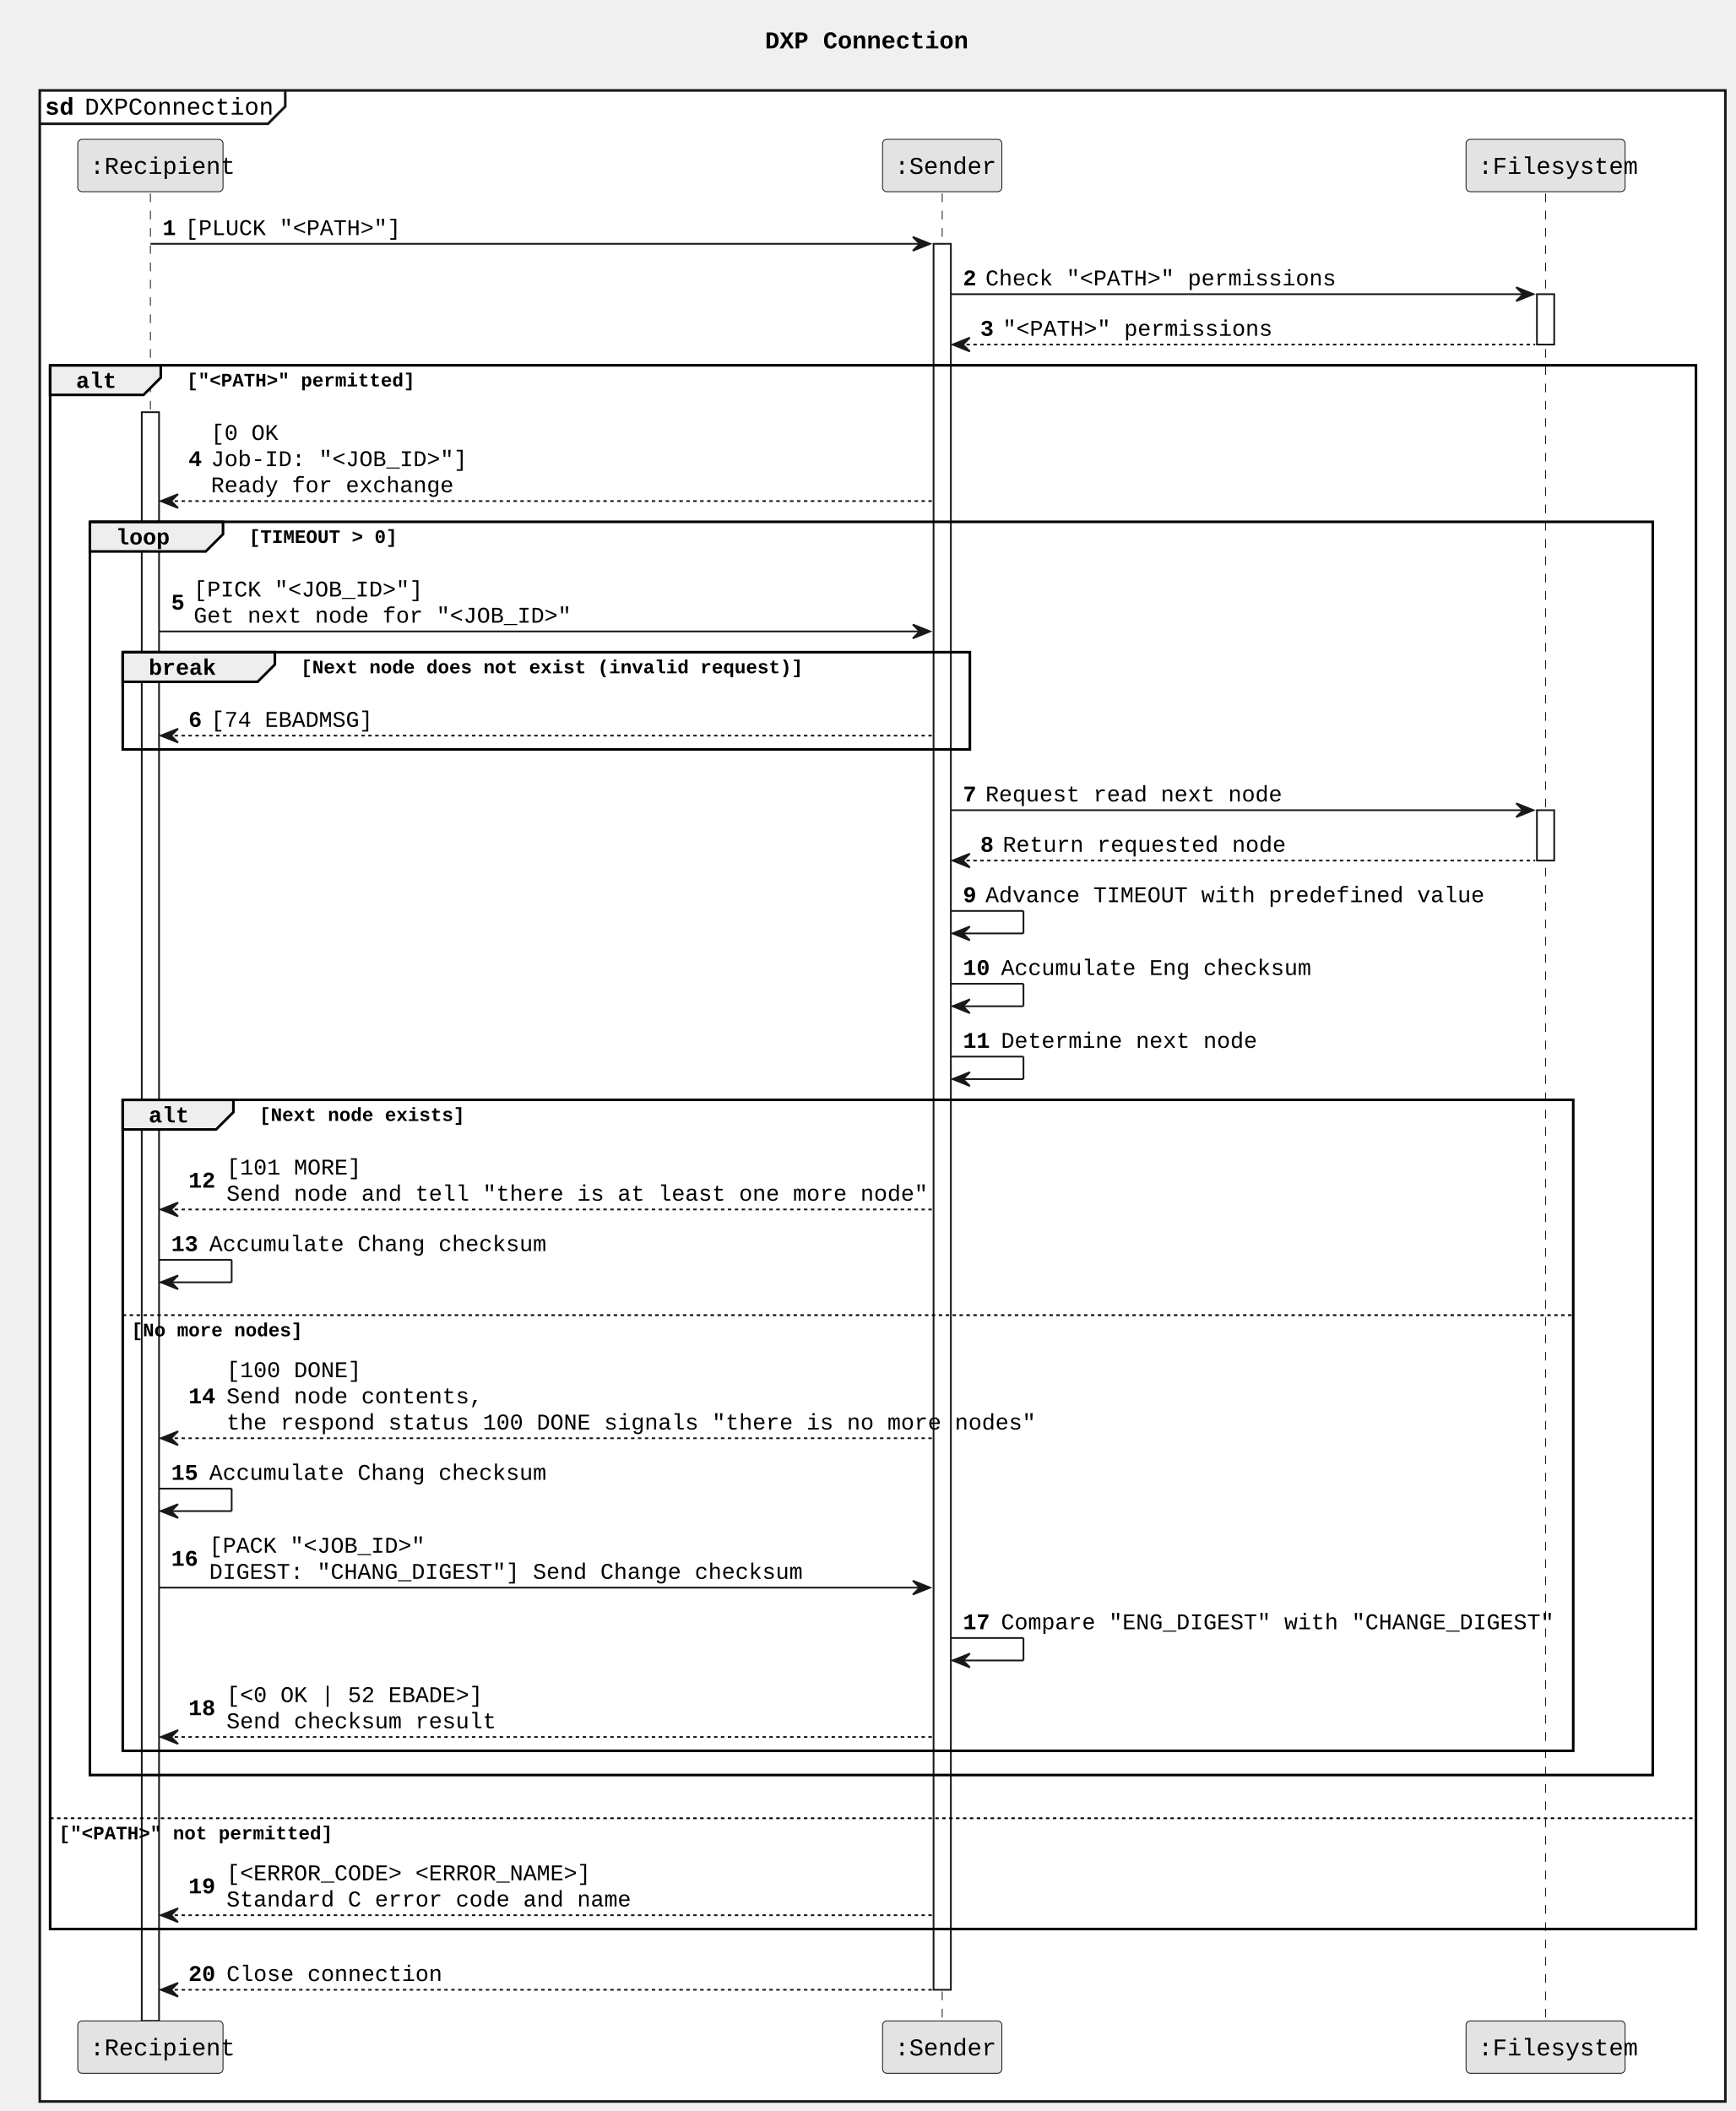
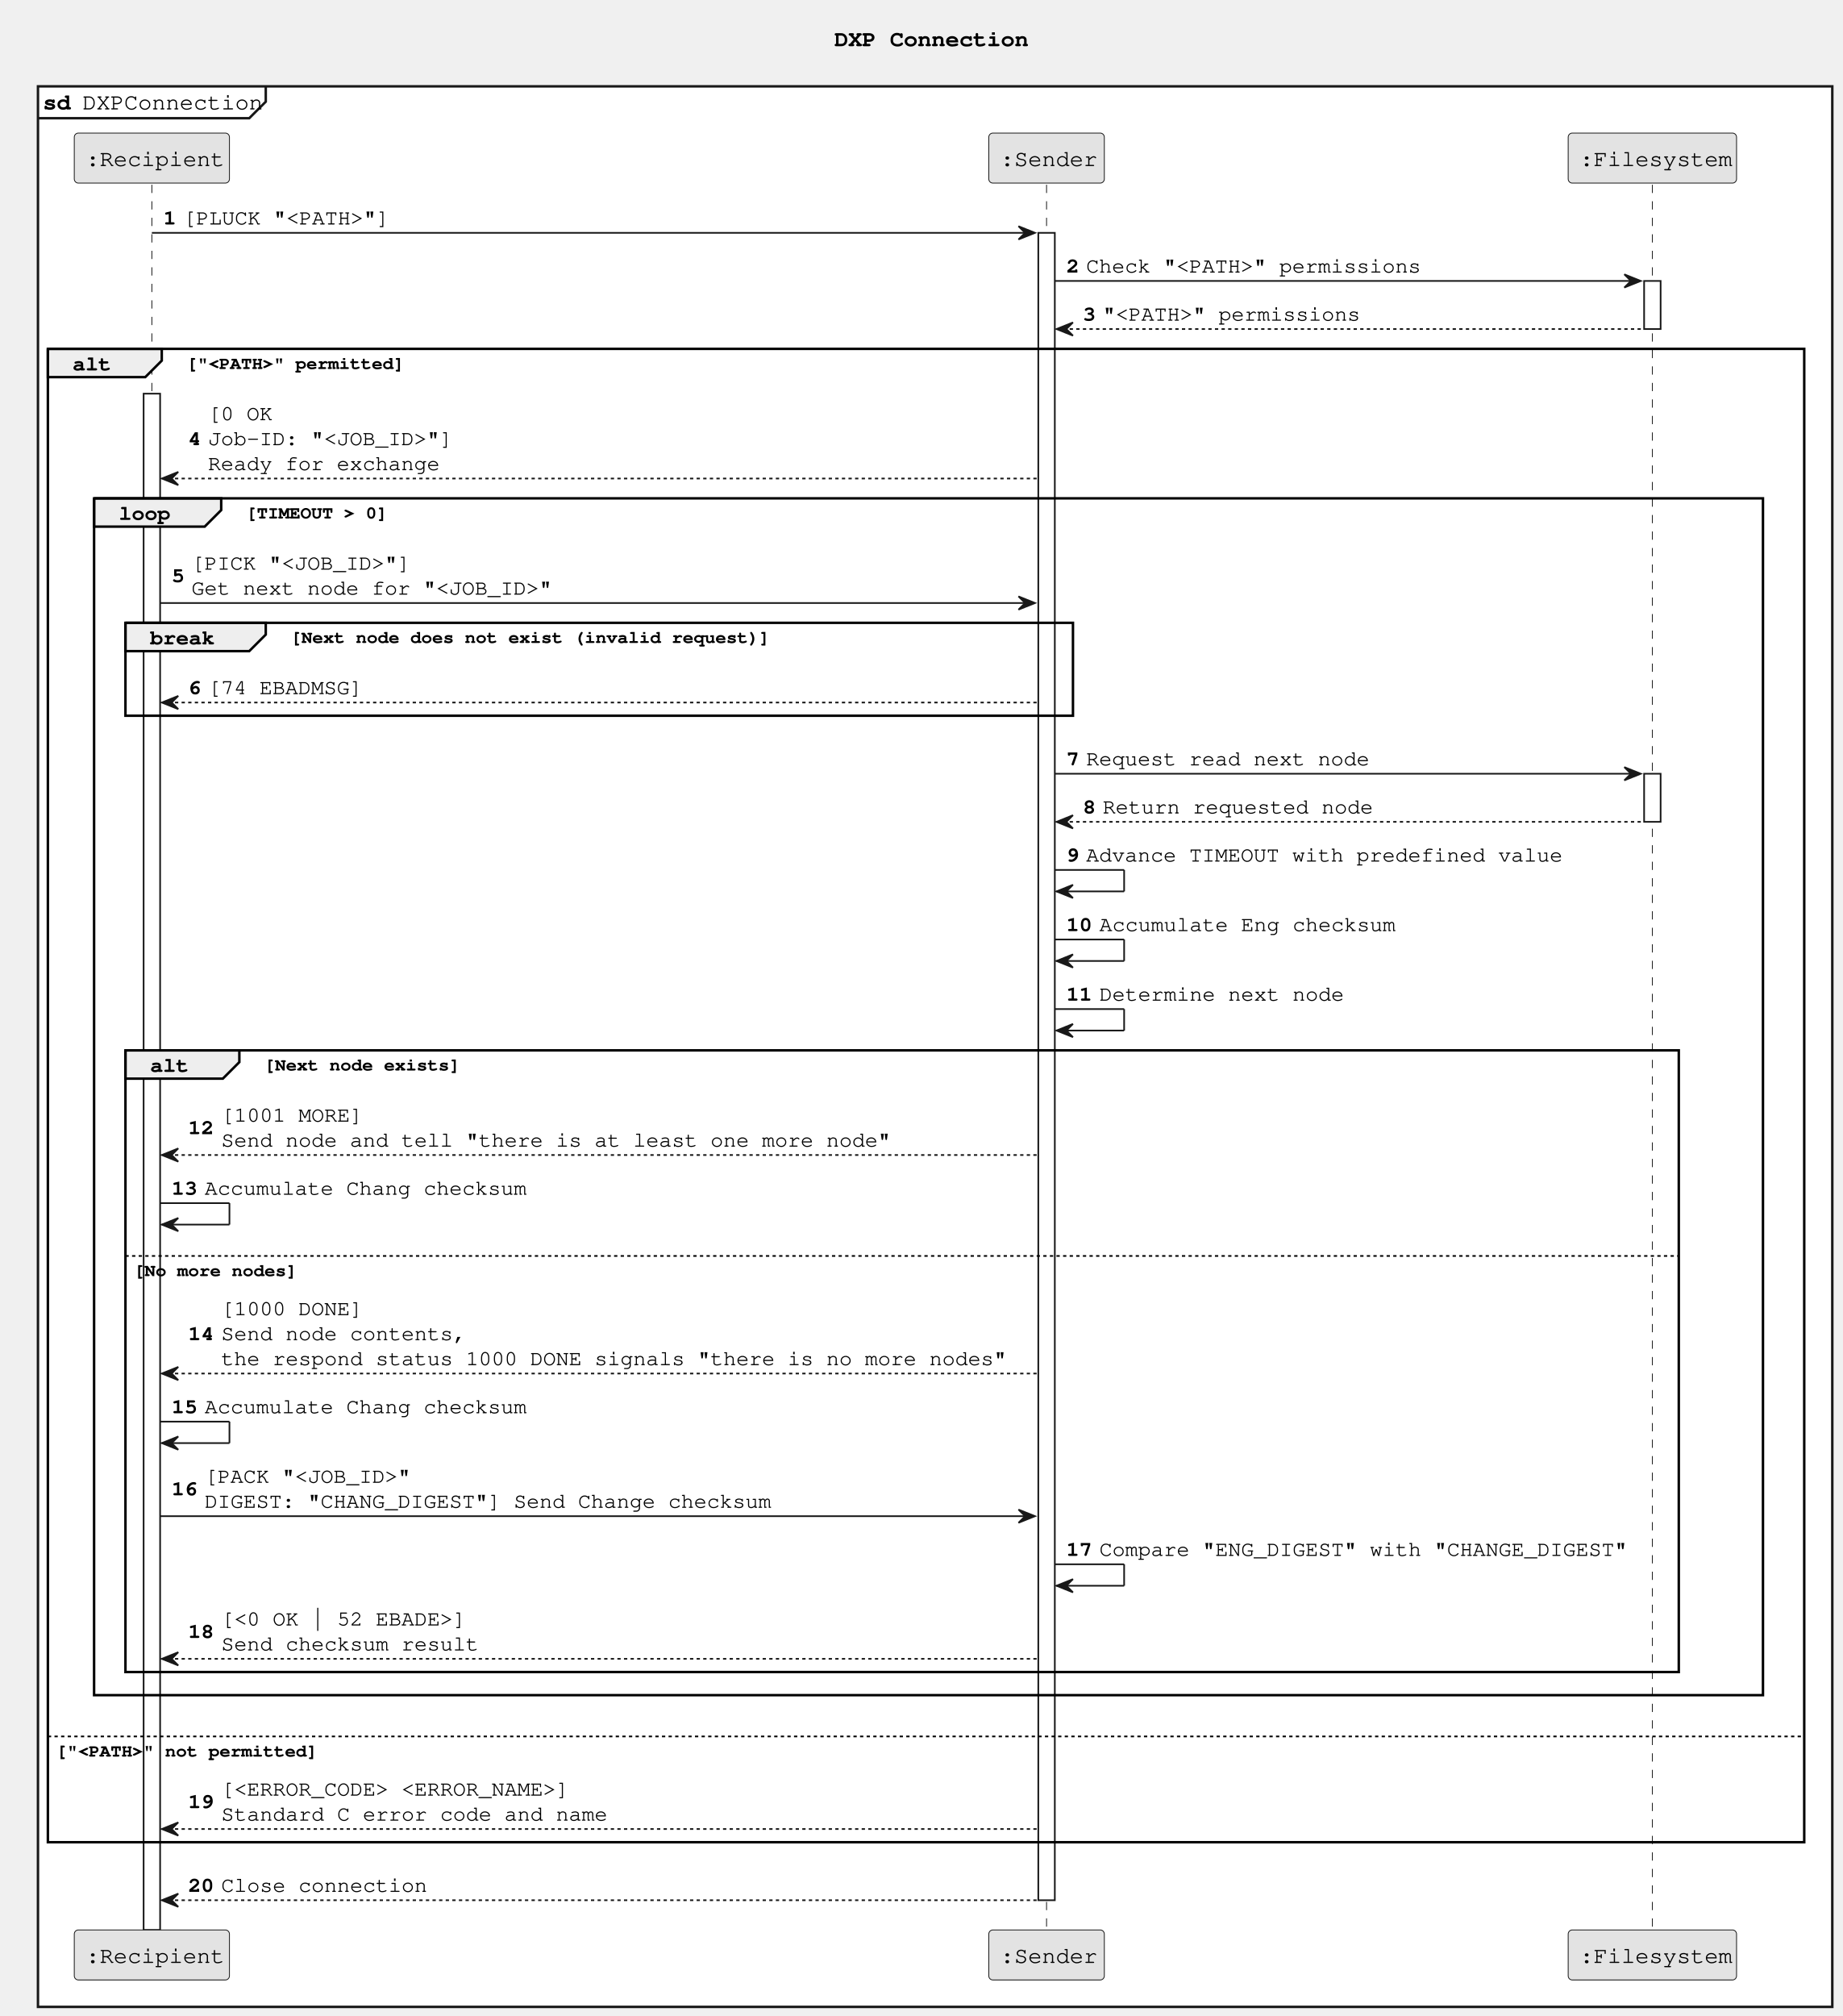
- <svg xmlns="http://www.w3.org/2000/svg" contentStyleType="text/css" height="1221px" preserveAspectRatio="none" style="width:1004px;height:1221px;background:#FFFFFF;" version="1.1" viewBox="0 0 1004 1221" width="1004px" zoomAndPan="magnify">
+ <svg xmlns="http://www.w3.org/2000/svg" contentStyleType="text/css" height="1221px" preserveAspectRatio="none" style="width:1116px;height:1221px;background:#FFFFFF;" version="1.1" viewBox="0 0 1116 1221" width="1116px" zoomAndPan="magnify">
  <defs />
  <g>
-     <text fill="#000000" font-family="Courier New" font-size="14" font-weight="bold" lengthAdjust="spacing" textLength="126" x="442.5" y="27.995">DXP Connection</text>
-     <rect fill="#FFFFFF" height="1163.18" style="stroke:#181818;stroke-width:1.5;" width="975" x="23" y="52.297" />
-     <path d="M165,52.297 L165,61.594 L155,71.594 L23,71.594 " fill="none" style="stroke:#181818;stroke-width:1.5;" />
-     <text fill="#000000" font-family="Courier New" font-size="14" font-weight="bold" lengthAdjust="spacing" textLength="19" x="26" y="66.292">sd</text>
-     <text fill="#000000" font-family="Courier New" font-size="14" lengthAdjust="spacing" textLength="109" x="49" y="66.292">DXPConnection</text>
-     <line style="stroke:#181818;stroke-width:0.5;stroke-dasharray:5.0,5.0;" x1="87" x2="87" y1="111.891" y2="1168.883" />
-     <rect fill="#FFFFFF" height="930.461" style="stroke:#181818;stroke-width:1.0;" width="10" x="82" y="238.422" />
-     <line style="stroke:#181818;stroke-width:0.5;stroke-dasharray:5.0,5.0;" x1="545" x2="545" y1="111.891" y2="1168.883" />
-     <rect fill="#FFFFFF" height="1009.859" style="stroke:#181818;stroke-width:1.0;" width="10" x="540" y="141.023" />
-     <line style="stroke:#181818;stroke-width:0.5;stroke-dasharray:5.0,5.0;" x1="894" x2="894" y1="111.891" y2="1168.883" />
-     <rect fill="#FFFFFF" height="29.133" style="stroke:#181818;stroke-width:1.0;" width="10" x="889" y="170.156" />
-     <rect fill="#FFFFFF" height="29.133" style="stroke:#181818;stroke-width:1.0;" width="10" x="889" y="468.617" />
-     <rect fill="#E3E3E3" height="30.297" rx="2.5" ry="2.5" style="stroke:#181818;stroke-width:0.5;" width="84" x="45" y="80.594" />
-     <text fill="#000000" font-family="Courier New" font-size="14" lengthAdjust="spacing" textLength="70" x="52" y="100.589">:Recipient</text>
-     <rect fill="#E3E3E3" height="30.297" rx="2.5" ry="2.5" style="stroke:#181818;stroke-width:0.5;" width="69" x="510.5" y="80.594" />
-     <text fill="#000000" font-family="Courier New" font-size="14" lengthAdjust="spacing" textLength="55" x="517.5" y="100.589">:Sender</text>
-     <rect fill="#E3E3E3" height="30.297" rx="2.5" ry="2.5" style="stroke:#181818;stroke-width:0.5;" width="92" x="848" y="80.594" />
-     <text fill="#000000" font-family="Courier New" font-size="14" lengthAdjust="spacing" textLength="78" x="855" y="100.589">:Filesystem</text>
-     <rect fill="#E3E3E3" height="30.297" rx="2.5" ry="2.5" style="stroke:#181818;stroke-width:0.5;" width="84" x="45" y="1168.883" />
-     <text fill="#000000" font-family="Courier New" font-size="14" lengthAdjust="spacing" textLength="70" x="52" y="1188.878">:Recipient</text>
-     <rect fill="#E3E3E3" height="30.297" rx="2.5" ry="2.5" style="stroke:#181818;stroke-width:0.5;" width="69" x="510.5" y="1168.883" />
-     <text fill="#000000" font-family="Courier New" font-size="14" lengthAdjust="spacing" textLength="55" x="517.5" y="1188.878">:Sender</text>
-     <rect fill="#E3E3E3" height="30.297" rx="2.5" ry="2.5" style="stroke:#181818;stroke-width:0.5;" width="92" x="848" y="1168.883" />
-     <text fill="#000000" font-family="Courier New" font-size="14" lengthAdjust="spacing" textLength="78" x="855" y="1188.878">:Filesystem</text>
-     <polygon fill="#181818" points="528,137.023,538,141.023,528,145.023,532,141.023" style="stroke:#181818;stroke-width:1.0;" />
-     <line style="stroke:#181818;stroke-width:1.0;" x1="87" x2="534" y1="141.023" y2="141.023" />
-     <text fill="#000000" font-family="Courier New" font-size="13" font-weight="bold" lengthAdjust="spacing" textLength="9" x="94" y="135.958">1</text>
-     <text fill="#000000" font-family="Courier New" font-size="13" lengthAdjust="spacing" textLength="122" x="107" y="135.958">[PLUCK "&lt;PATH&gt;"]</text>
-     <polygon fill="#181818" points="877,166.156,887,170.156,877,174.156,881,170.156" style="stroke:#181818;stroke-width:1.0;" />
-     <line style="stroke:#181818;stroke-width:1.0;" x1="550" x2="883" y1="170.156" y2="170.156" />
-     <text fill="#000000" font-family="Courier New" font-size="13" font-weight="bold" lengthAdjust="spacing" textLength="9" x="557" y="165.09">2</text>
-     <text fill="#000000" font-family="Courier New" font-size="13" lengthAdjust="spacing" textLength="190" x="570" y="165.09">Check "&lt;PATH&gt;" permissions</text>
-     <polygon fill="#181818" points="561,195.289,551,199.289,561,203.289,557,199.289" style="stroke:#181818;stroke-width:1.0;" />
-     <line style="stroke:#181818;stroke-width:1.0;stroke-dasharray:2.0,2.0;" x1="555" x2="888" y1="199.289" y2="199.289" />
-     <text fill="#000000" font-family="Courier New" font-size="13" font-weight="bold" lengthAdjust="spacing" textLength="9" x="567" y="194.223">3</text>
-     <text fill="#000000" font-family="Courier New" font-size="13" lengthAdjust="spacing" textLength="147" x="580" y="194.223">"&lt;PATH&gt;" permissions</text>
-     <path d="M29,211.289 L93,211.289 L93,218.422 L83,228.422 L29,228.422 L29,211.289 " fill="#EEEEEE" style="stroke:#000000;stroke-width:1.5;" />
-     <rect fill="none" height="904.461" style="stroke:#000000;stroke-width:1.5;" width="952" x="29" y="211.289" />
-     <text fill="#000000" font-family="Courier New" font-size="13" font-weight="bold" lengthAdjust="spacing" textLength="19" x="44" y="224.356">alt</text>
-     <text fill="#000000" font-family="Courier New" font-size="11" font-weight="bold" lengthAdjust="spacing" textLength="139" x="108" y="223.5">["&lt;PATH&gt;" permitted]</text>
-     <line style="stroke:#000000;stroke-width:1.0;stroke-dasharray:2.0,2.0;" x1="29" x2="981" y1="1051.68" y2="1051.68" />
-     <text fill="#000000" font-family="Courier New" font-size="11" font-weight="bold" lengthAdjust="spacing" textLength="164" x="34" y="1063.89">["&lt;PATH&gt;" not permitted]</text>
-     <polygon fill="#181818" points="103,285.82,93,289.82,103,293.82,99,289.82" style="stroke:#181818;stroke-width:1.0;" />
-     <line style="stroke:#181818;stroke-width:1.0;stroke-dasharray:2.0,2.0;" x1="97" x2="539" y1="289.82" y2="289.82" />
-     <text fill="#000000" font-family="Courier New" font-size="13" font-weight="bold" lengthAdjust="spacing" textLength="9" x="109" y="269.622">4</text>
-     <text fill="#000000" font-family="Courier New" font-size="13" lengthAdjust="spacing" textLength="35" x="122" y="254.489">[0 OK</text>
-     <text fill="#000000" font-family="Courier New" font-size="13" lengthAdjust="spacing" textLength="124" x="122" y="269.622">Job-ID: "&lt;JOB_ID&gt;"]</text>
-     <text fill="#000000" font-family="Courier New" font-size="13" lengthAdjust="spacing" textLength="126" x="122" y="284.754">Ready for exchange</text>
-     <path d="M52,301.82 L129,301.82 L129,308.953 L119,318.953 L52,318.953 L52,301.82 " fill="#EEEEEE" style="stroke:#000000;stroke-width:1.5;" />
-     <rect fill="none" height="724.859" style="stroke:#000000;stroke-width:1.5;" width="904" x="52" y="301.82" />
-     <text fill="#000000" font-family="Courier New" font-size="13" font-weight="bold" lengthAdjust="spacing" textLength="32" x="67" y="314.887">loop</text>
-     <text fill="#000000" font-family="Courier New" font-size="11" font-weight="bold" lengthAdjust="spacing" textLength="93" x="144" y="314.031">[TIMEOUT &gt; 0]</text>
-     <polygon fill="#181818" points="528,361.219,538,365.219,528,369.219,532,365.219" style="stroke:#181818;stroke-width:1.0;" />
-     <line style="stroke:#181818;stroke-width:1.0;" x1="92" x2="534" y1="365.219" y2="365.219" />
-     <text fill="#000000" font-family="Courier New" font-size="13" font-weight="bold" lengthAdjust="spacing" textLength="9" x="99" y="352.586">5</text>
-     <text fill="#000000" font-family="Courier New" font-size="13" lengthAdjust="spacing" textLength="116" x="112" y="345.02">[PICK "&lt;JOB_ID&gt;"]</text>
-     <text fill="#000000" font-family="Courier New" font-size="13" lengthAdjust="spacing" textLength="190" x="112" y="360.153">Get next node for "&lt;JOB_ID&gt;"</text>
-     <path d="M71,377.219 L159,377.219 L159,384.352 L149,394.352 L71,394.352 L71,377.219 " fill="#EEEEEE" style="stroke:#000000;stroke-width:1.5;" />
-     <rect fill="none" height="56.266" style="stroke:#000000;stroke-width:1.5;" width="490" x="71" y="377.219" />
-     <text fill="#000000" font-family="Courier New" font-size="13" font-weight="bold" lengthAdjust="spacing" textLength="43" x="86" y="390.286">break</text>
-     <text fill="#000000" font-family="Courier New" font-size="11" font-weight="bold" lengthAdjust="spacing" textLength="280" x="174" y="389.429">[Next node does not exist (invalid request)]</text>
-     <polygon fill="#181818" points="103,421.484,93,425.484,103,429.484,99,425.484" style="stroke:#181818;stroke-width:1.0;" />
-     <line style="stroke:#181818;stroke-width:1.0;stroke-dasharray:2.0,2.0;" x1="97" x2="539" y1="425.484" y2="425.484" />
-     <text fill="#000000" font-family="Courier New" font-size="13" font-weight="bold" lengthAdjust="spacing" textLength="9" x="109" y="420.418">6</text>
-     <text fill="#000000" font-family="Courier New" font-size="13" lengthAdjust="spacing" textLength="96" x="122" y="420.418">[74 EBADMSG]</text>
-     <polygon fill="#181818" points="877,464.617,887,468.617,877,472.617,881,468.617" style="stroke:#181818;stroke-width:1.0;" />
-     <line style="stroke:#181818;stroke-width:1.0;" x1="550" x2="883" y1="468.617" y2="468.617" />
-     <text fill="#000000" font-family="Courier New" font-size="13" font-weight="bold" lengthAdjust="spacing" textLength="9" x="557" y="463.551">7</text>
-     <text fill="#000000" font-family="Courier New" font-size="13" lengthAdjust="spacing" textLength="153" x="570" y="463.551">Request read next node</text>
-     <polygon fill="#181818" points="561,493.75,551,497.75,561,501.75,557,497.75" style="stroke:#181818;stroke-width:1.0;" />
-     <line style="stroke:#181818;stroke-width:1.0;stroke-dasharray:2.0,2.0;" x1="555" x2="888" y1="497.75" y2="497.75" />
-     <text fill="#000000" font-family="Courier New" font-size="13" font-weight="bold" lengthAdjust="spacing" textLength="9" x="567" y="492.684">8</text>
-     <text fill="#000000" font-family="Courier New" font-size="13" lengthAdjust="spacing" textLength="147" x="580" y="492.684">Return requested node</text>
-     <line style="stroke:#181818;stroke-width:1.0;" x1="550" x2="592" y1="526.883" y2="526.883" />
-     <line style="stroke:#181818;stroke-width:1.0;" x1="592" x2="592" y1="526.883" y2="539.883" />
-     <line style="stroke:#181818;stroke-width:1.0;" x1="551" x2="592" y1="539.883" y2="539.883" />
-     <polygon fill="#181818" points="561,535.883,551,539.883,561,543.883,557,539.883" style="stroke:#181818;stroke-width:1.0;" />
-     <text fill="#000000" font-family="Courier New" font-size="13" font-weight="bold" lengthAdjust="spacing" textLength="9" x="557" y="521.817">9</text>
-     <text fill="#000000" font-family="Courier New" font-size="13" lengthAdjust="spacing" textLength="254" x="570" y="521.817">Advance TIMEOUT with predefined value</text>
-     <line style="stroke:#181818;stroke-width:1.0;" x1="550" x2="592" y1="569.016" y2="569.016" />
-     <line style="stroke:#181818;stroke-width:1.0;" x1="592" x2="592" y1="569.016" y2="582.016" />
-     <line style="stroke:#181818;stroke-width:1.0;" x1="551" x2="592" y1="582.016" y2="582.016" />
-     <polygon fill="#181818" points="561,578.016,551,582.016,561,586.016,557,582.016" style="stroke:#181818;stroke-width:1.0;" />
-     <text fill="#000000" font-family="Courier New" font-size="13" font-weight="bold" lengthAdjust="spacing" textLength="18" x="557" y="563.95">10</text>
-     <text fill="#000000" font-family="Courier New" font-size="13" lengthAdjust="spacing" textLength="173" x="579" y="563.95">Accumulate Eng checksum</text>
-     <line style="stroke:#181818;stroke-width:1.0;" x1="550" x2="592" y1="611.148" y2="611.148" />
-     <line style="stroke:#181818;stroke-width:1.0;" x1="592" x2="592" y1="611.148" y2="624.148" />
-     <line style="stroke:#181818;stroke-width:1.0;" x1="551" x2="592" y1="624.148" y2="624.148" />
-     <polygon fill="#181818" points="561,620.148,551,624.148,561,628.148,557,624.148" style="stroke:#181818;stroke-width:1.0;" />
-     <text fill="#000000" font-family="Courier New" font-size="13" font-weight="bold" lengthAdjust="spacing" textLength="18" x="557" y="606.082">11</text>
-     <text fill="#000000" font-family="Courier New" font-size="13" lengthAdjust="spacing" textLength="136" x="579" y="606.082">Determine next node</text>
-     <path d="M71,636.148 L135,636.148 L135,643.281 L125,653.281 L71,653.281 L71,636.148 " fill="#EEEEEE" style="stroke:#000000;stroke-width:1.5;" />
-     <rect fill="none" height="376.531" style="stroke:#000000;stroke-width:1.5;" width="839" x="71" y="636.148" />
-     <text fill="#000000" font-family="Courier New" font-size="13" font-weight="bold" lengthAdjust="spacing" textLength="19" x="86" y="649.215">alt</text>
-     <text fill="#000000" font-family="Courier New" font-size="11" font-weight="bold" lengthAdjust="spacing" textLength="117" x="150" y="648.359">[Next node exists]</text>
-     <line style="stroke:#000000;stroke-width:1.0;stroke-dasharray:2.0,2.0;" x1="71" x2="910" y1="760.68" y2="760.68" />
-     <text fill="#000000" font-family="Courier New" font-size="11" font-weight="bold" lengthAdjust="spacing" textLength="106" x="76" y="772.89">[No more nodes]</text>
-     <polygon fill="#181818" points="103,695.547,93,699.547,103,703.547,99,699.547" style="stroke:#181818;stroke-width:1.0;" />
-     <line style="stroke:#181818;stroke-width:1.0;stroke-dasharray:2.0,2.0;" x1="97" x2="539" y1="699.547" y2="699.547" />
-     <text fill="#000000" font-family="Courier New" font-size="13" font-weight="bold" lengthAdjust="spacing" textLength="18" x="109" y="686.915">12</text>
-     <text fill="#000000" font-family="Courier New" font-size="13" lengthAdjust="spacing" textLength="75" x="131" y="679.348">[101 MORE]</text>
-     <text fill="#000000" font-family="Courier New" font-size="13" lengthAdjust="spacing" textLength="336" x="131" y="694.481">Send node and tell "there is at least one more node"</text>
-     <line style="stroke:#181818;stroke-width:1.0;" x1="92" x2="134" y1="728.68" y2="728.68" />
-     <line style="stroke:#181818;stroke-width:1.0;" x1="134" x2="134" y1="728.68" y2="741.68" />
-     <line style="stroke:#181818;stroke-width:1.0;" x1="93" x2="134" y1="741.68" y2="741.68" />
-     <polygon fill="#181818" points="103,737.68,93,741.68,103,745.68,99,741.68" style="stroke:#181818;stroke-width:1.0;" />
-     <text fill="#000000" font-family="Courier New" font-size="13" font-weight="bold" lengthAdjust="spacing" textLength="18" x="99" y="723.614">13</text>
-     <text fill="#000000" font-family="Courier New" font-size="13" lengthAdjust="spacing" textLength="190" x="121" y="723.614">Accumulate Chang checksum</text>
-     <polygon fill="#181818" points="103,827.883,93,831.883,103,835.883,99,831.883" style="stroke:#181818;stroke-width:1.0;" />
-     <line style="stroke:#181818;stroke-width:1.0;stroke-dasharray:2.0,2.0;" x1="97" x2="539" y1="831.883" y2="831.883" />
-     <text fill="#000000" font-family="Courier New" font-size="13" font-weight="bold" lengthAdjust="spacing" textLength="18" x="109" y="811.684">14</text>
-     <text fill="#000000" font-family="Courier New" font-size="13" lengthAdjust="spacing" textLength="76" x="131" y="796.551">[100 DONE]</text>
-     <text fill="#000000" font-family="Courier New" font-size="13" lengthAdjust="spacing" textLength="133" x="131" y="811.684">Send node contents,</text>
-     <text fill="#000000" font-family="Courier New" font-size="13" lengthAdjust="spacing" textLength="402" x="131" y="826.817">the respond status 100 DONE signals "there is no more nodes"</text>
-     <line style="stroke:#181818;stroke-width:1.0;" x1="92" x2="134" y1="861.016" y2="861.016" />
-     <line style="stroke:#181818;stroke-width:1.0;" x1="134" x2="134" y1="861.016" y2="874.016" />
-     <line style="stroke:#181818;stroke-width:1.0;" x1="93" x2="134" y1="874.016" y2="874.016" />
-     <polygon fill="#181818" points="103,870.016,93,874.016,103,878.016,99,874.016" style="stroke:#181818;stroke-width:1.0;" />
-     <text fill="#000000" font-family="Courier New" font-size="13" font-weight="bold" lengthAdjust="spacing" textLength="18" x="99" y="855.95">15</text>
-     <text fill="#000000" font-family="Courier New" font-size="13" lengthAdjust="spacing" textLength="190" x="121" y="855.95">Accumulate Chang checksum</text>
-     <polygon fill="#181818" points="528,914.281,538,918.281,528,922.281,532,918.281" style="stroke:#181818;stroke-width:1.0;" />
-     <line style="stroke:#181818;stroke-width:1.0;" x1="92" x2="534" y1="918.281" y2="918.281" />
-     <text fill="#000000" font-family="Courier New" font-size="13" font-weight="bold" lengthAdjust="spacing" textLength="18" x="99" y="905.649">16</text>
-     <text fill="#000000" font-family="Courier New" font-size="13" lengthAdjust="spacing" textLength="117" x="121" y="898.082">[PACK "&lt;JOB_ID&gt;"</text>
-     <text fill="#000000" font-family="Courier New" font-size="13" lengthAdjust="spacing" textLength="331" x="121" y="913.215">DIGEST: "CHANG_DIGEST"] Send Change checksum</text>
-     <line style="stroke:#181818;stroke-width:1.0;" x1="550" x2="592" y1="947.414" y2="947.414" />
-     <line style="stroke:#181818;stroke-width:1.0;" x1="592" x2="592" y1="947.414" y2="960.414" />
-     <line style="stroke:#181818;stroke-width:1.0;" x1="551" x2="592" y1="960.414" y2="960.414" />
-     <polygon fill="#181818" points="561,956.414,551,960.414,561,964.414,557,960.414" style="stroke:#181818;stroke-width:1.0;" />
-     <text fill="#000000" font-family="Courier New" font-size="13" font-weight="bold" lengthAdjust="spacing" textLength="18" x="557" y="942.348">17</text>
-     <text fill="#000000" font-family="Courier New" font-size="13" lengthAdjust="spacing" textLength="308" x="579" y="942.348">Compare "ENG_DIGEST" with "CHANGE_DIGEST"</text>
-     <polygon fill="#181818" points="103,1000.68,93,1004.68,103,1008.68,99,1004.68" style="stroke:#181818;stroke-width:1.0;" />
-     <line style="stroke:#181818;stroke-width:1.0;stroke-dasharray:2.0,2.0;" x1="97" x2="539" y1="1004.68" y2="1004.68" />
-     <text fill="#000000" font-family="Courier New" font-size="13" font-weight="bold" lengthAdjust="spacing" textLength="18" x="109" y="992.047">18</text>
-     <text fill="#000000" font-family="Courier New" font-size="13" lengthAdjust="spacing" textLength="138" x="131" y="984.481">[&lt;0 OK | 52 EBADE&gt;]</text>
-     <text fill="#000000" font-family="Courier New" font-size="13" lengthAdjust="spacing" textLength="142" x="131" y="999.614">Send checksum result</text>
-     <polygon fill="#181818" points="103,1103.75,93,1107.75,103,1111.75,99,1107.75" style="stroke:#181818;stroke-width:1.0;" />
-     <line style="stroke:#181818;stroke-width:1.0;stroke-dasharray:2.0,2.0;" x1="97" x2="539" y1="1107.75" y2="1107.75" />
-     <text fill="#000000" font-family="Courier New" font-size="13" font-weight="bold" lengthAdjust="spacing" textLength="18" x="109" y="1095.118">19</text>
-     <text fill="#000000" font-family="Courier New" font-size="13" lengthAdjust="spacing" textLength="231" x="131" y="1087.551">[&lt;ERROR_CODE&gt; &lt;ERROR_NAME&gt;]</text>
-     <text fill="#000000" font-family="Courier New" font-size="13" lengthAdjust="spacing" textLength="211" x="131" y="1102.684">Standard C error code and name</text>
-     <polygon fill="#181818" points="103,1146.883,93,1150.883,103,1154.883,99,1150.883" style="stroke:#181818;stroke-width:1.0;" />
-     <line style="stroke:#181818;stroke-width:1.0;stroke-dasharray:2.0,2.0;" x1="97" x2="539" y1="1150.883" y2="1150.883" />
-     <text fill="#000000" font-family="Courier New" font-size="13" font-weight="bold" lengthAdjust="spacing" textLength="18" x="109" y="1145.817">20</text>
-     <text fill="#000000" font-family="Courier New" font-size="13" lengthAdjust="spacing" textLength="109" x="131" y="1145.817">Close connection</text>
+     <text fill="#000000" font-family="Courier" font-size="14" font-weight="bold" lengthAdjust="spacing" textLength="112" x="505.5" y="27.995">DXP Connection</text>
+     <rect fill="#FFFFFF" height="1163.18" style="stroke:#181818;stroke-width:1.5;" width="1087" x="23" y="52.297" />
+     <path d="M161,52.297 L161,61.594 L151,71.594 L23,71.594 " fill="none" style="stroke:#181818;stroke-width:1.5;" />
+     <text fill="#000000" font-family="Courier" font-size="14" font-weight="bold" lengthAdjust="spacing" textLength="16" x="26" y="66.292">sd</text>
+     <text fill="#000000" font-family="Courier" font-size="14" lengthAdjust="spacing" textLength="104" x="50" y="66.292">DXPConnection</text>
+     <line style="stroke:#181818;stroke-width:0.5;stroke-dasharray:5.0,5.0;" x1="92" x2="92" y1="111.891" y2="1168.883" />
+     <rect fill="#FFFFFF" height="930.461" style="stroke:#181818;stroke-width:1.0;" width="10" x="87" y="238.422" />
+     <line style="stroke:#181818;stroke-width:0.5;stroke-dasharray:5.0,5.0;" x1="634" x2="634" y1="111.891" y2="1168.883" />
+     <rect fill="#FFFFFF" height="1009.859" style="stroke:#181818;stroke-width:1.0;" width="10" x="629" y="141.023" />
+     <line style="stroke:#181818;stroke-width:0.5;stroke-dasharray:5.0,5.0;" x1="1001" x2="1001" y1="111.891" y2="1168.883" />
+     <rect fill="#FFFFFF" height="29.133" style="stroke:#181818;stroke-width:1.0;" width="10" x="996" y="170.156" />
+     <rect fill="#FFFFFF" height="29.133" style="stroke:#181818;stroke-width:1.0;" width="10" x="996" y="468.617" />
+     <rect fill="#E3E3E3" height="30.297" rx="2.5" ry="2.5" style="stroke:#181818;stroke-width:0.5;" width="94" x="45" y="80.594" />
+     <text fill="#000000" font-family="Courier" font-size="14" lengthAdjust="spacing" textLength="80" x="52" y="100.589">:Recipient</text>
+     <rect fill="#E3E3E3" height="30.297" rx="2.5" ry="2.5" style="stroke:#181818;stroke-width:0.5;" width="70" x="599" y="80.594" />
+     <text fill="#000000" font-family="Courier" font-size="14" lengthAdjust="spacing" textLength="56" x="606" y="100.589">:Sender</text>
+     <rect fill="#E3E3E3" height="30.297" rx="2.5" ry="2.5" style="stroke:#181818;stroke-width:0.5;" width="102" x="950" y="80.594" />
+     <text fill="#000000" font-family="Courier" font-size="14" lengthAdjust="spacing" textLength="88" x="957" y="100.589">:Filesystem</text>
+     <rect fill="#E3E3E3" height="30.297" rx="2.5" ry="2.5" style="stroke:#181818;stroke-width:0.5;" width="94" x="45" y="1168.883" />
+     <text fill="#000000" font-family="Courier" font-size="14" lengthAdjust="spacing" textLength="80" x="52" y="1188.878">:Recipient</text>
+     <rect fill="#E3E3E3" height="30.297" rx="2.5" ry="2.5" style="stroke:#181818;stroke-width:0.5;" width="70" x="599" y="1168.883" />
+     <text fill="#000000" font-family="Courier" font-size="14" lengthAdjust="spacing" textLength="56" x="606" y="1188.878">:Sender</text>
+     <rect fill="#E3E3E3" height="30.297" rx="2.5" ry="2.5" style="stroke:#181818;stroke-width:0.5;" width="102" x="950" y="1168.883" />
+     <text fill="#000000" font-family="Courier" font-size="14" lengthAdjust="spacing" textLength="88" x="957" y="1188.878">:Filesystem</text>
+     <polygon fill="#181818" points="617,137.023,627,141.023,617,145.023,621,141.023" style="stroke:#181818;stroke-width:1.0;" />
+     <line style="stroke:#181818;stroke-width:1.0;" x1="92" x2="623" y1="141.023" y2="141.023" />
+     <text fill="#000000" font-family="Courier" font-size="13" font-weight="bold" lengthAdjust="spacing" textLength="8" x="99" y="135.958">1</text>
+     <text fill="#000000" font-family="Courier" font-size="13" lengthAdjust="spacing" textLength="128" x="111" y="135.958">[PLUCK "&lt;PATH&gt;"]</text>
+     <polygon fill="#181818" points="984,166.156,994,170.156,984,174.156,988,170.156" style="stroke:#181818;stroke-width:1.0;" />
+     <line style="stroke:#181818;stroke-width:1.0;" x1="639" x2="990" y1="170.156" y2="170.156" />
+     <text fill="#000000" font-family="Courier" font-size="13" font-weight="bold" lengthAdjust="spacing" textLength="8" x="646" y="165.09">2</text>
+     <text fill="#000000" font-family="Courier" font-size="13" lengthAdjust="spacing" textLength="208" x="658" y="165.09">Check "&lt;PATH&gt;" permissions</text>
+     <polygon fill="#181818" points="650,195.289,640,199.289,650,203.289,646,199.289" style="stroke:#181818;stroke-width:1.0;" />
+     <line style="stroke:#181818;stroke-width:1.0;stroke-dasharray:2.0,2.0;" x1="644" x2="995" y1="199.289" y2="199.289" />
+     <text fill="#000000" font-family="Courier" font-size="13" font-weight="bold" lengthAdjust="spacing" textLength="8" x="656" y="194.223">3</text>
+     <text fill="#000000" font-family="Courier" font-size="13" lengthAdjust="spacing" textLength="160" x="668" y="194.223">"&lt;PATH&gt;" permissions</text>
+     <path d="M29,211.289 L98,211.289 L98,218.422 L88,228.422 L29,228.422 L29,211.289 " fill="#EEEEEE" style="stroke:#000000;stroke-width:1.5;" />
+     <rect fill="none" height="904.461" style="stroke:#000000;stroke-width:1.5;" width="1064" x="29" y="211.289" />
+     <text fill="#000000" font-family="Courier" font-size="13" font-weight="bold" lengthAdjust="spacing" textLength="24" x="44" y="224.356">alt</text>
+     <text fill="#000000" font-family="Courier" font-size="11" font-weight="bold" lengthAdjust="spacing" textLength="140" x="113" y="223.5">["&lt;PATH&gt;" permitted]</text>
+     <line style="stroke:#000000;stroke-width:1.0;stroke-dasharray:2.0,2.0;" x1="29" x2="1093" y1="1051.68" y2="1051.68" />
+     <text fill="#000000" font-family="Courier" font-size="11" font-weight="bold" lengthAdjust="spacing" textLength="168" x="34" y="1063.89">["&lt;PATH&gt;" not permitted]</text>
+     <polygon fill="#181818" points="108,285.82,98,289.82,108,293.82,104,289.82" style="stroke:#181818;stroke-width:1.0;" />
+     <line style="stroke:#181818;stroke-width:1.0;stroke-dasharray:2.0,2.0;" x1="102" x2="628" y1="289.82" y2="289.82" />
+     <text fill="#000000" font-family="Courier" font-size="13" font-weight="bold" lengthAdjust="spacing" textLength="8" x="114" y="269.622">4</text>
+     <text fill="#000000" font-family="Courier" font-size="13" lengthAdjust="spacing" textLength="40" x="126" y="254.489">[0 OK</text>
+     <text fill="#000000" font-family="Courier" font-size="13" lengthAdjust="spacing" textLength="152" x="126" y="269.622">Job-ID: "&lt;JOB_ID&gt;"]</text>
+     <text fill="#000000" font-family="Courier" font-size="13" lengthAdjust="spacing" textLength="144" x="126" y="284.754">Ready for exchange</text>
+     <path d="M57,301.82 L134,301.82 L134,308.953 L124,318.953 L57,318.953 L57,301.82 " fill="#EEEEEE" style="stroke:#000000;stroke-width:1.5;" />
+     <rect fill="none" height="724.859" style="stroke:#000000;stroke-width:1.5;" width="1011" x="57" y="301.82" />
+     <text fill="#000000" font-family="Courier" font-size="13" font-weight="bold" lengthAdjust="spacing" textLength="32" x="72" y="314.887">loop</text>
+     <text fill="#000000" font-family="Courier" font-size="11" font-weight="bold" lengthAdjust="spacing" textLength="91" x="149" y="314.031">[TIMEOUT &gt; 0]</text>
+     <polygon fill="#181818" points="617,361.219,627,365.219,617,369.219,621,365.219" style="stroke:#181818;stroke-width:1.0;" />
+     <line style="stroke:#181818;stroke-width:1.0;" x1="97" x2="623" y1="365.219" y2="365.219" />
+     <text fill="#000000" font-family="Courier" font-size="13" font-weight="bold" lengthAdjust="spacing" textLength="8" x="104" y="352.586">5</text>
+     <text fill="#000000" font-family="Courier" font-size="13" lengthAdjust="spacing" textLength="136" x="116" y="345.02">[PICK "&lt;JOB_ID&gt;"]</text>
+     <text fill="#000000" font-family="Courier" font-size="13" lengthAdjust="spacing" textLength="224" x="116" y="360.153">Get next node for "&lt;JOB_ID&gt;"</text>
+     <path d="M76,377.219 L161,377.219 L161,384.352 L151,394.352 L76,394.352 L76,377.219 " fill="#EEEEEE" style="stroke:#000000;stroke-width:1.5;" />
+     <rect fill="none" height="56.266" style="stroke:#000000;stroke-width:1.5;" width="574" x="76" y="377.219" />
+     <text fill="#000000" font-family="Courier" font-size="13" font-weight="bold" lengthAdjust="spacing" textLength="40" x="91" y="390.286">break</text>
+     <text fill="#000000" font-family="Courier" font-size="11" font-weight="bold" lengthAdjust="spacing" textLength="308" x="176" y="389.429">[Next node does not exist (invalid request)]</text>
+     <polygon fill="#181818" points="108,421.484,98,425.484,108,429.484,104,425.484" style="stroke:#181818;stroke-width:1.0;" />
+     <line style="stroke:#181818;stroke-width:1.0;stroke-dasharray:2.0,2.0;" x1="102" x2="628" y1="425.484" y2="425.484" />
+     <text fill="#000000" font-family="Courier" font-size="13" font-weight="bold" lengthAdjust="spacing" textLength="8" x="114" y="420.418">6</text>
+     <text fill="#000000" font-family="Courier" font-size="13" lengthAdjust="spacing" textLength="96" x="126" y="420.418">[74 EBADMSG]</text>
+     <polygon fill="#181818" points="984,464.617,994,468.617,984,472.617,988,468.617" style="stroke:#181818;stroke-width:1.0;" />
+     <line style="stroke:#181818;stroke-width:1.0;" x1="639" x2="990" y1="468.617" y2="468.617" />
+     <text fill="#000000" font-family="Courier" font-size="13" font-weight="bold" lengthAdjust="spacing" textLength="8" x="646" y="463.551">7</text>
+     <text fill="#000000" font-family="Courier" font-size="13" lengthAdjust="spacing" textLength="176" x="658" y="463.551">Request read next node</text>
+     <polygon fill="#181818" points="650,493.75,640,497.75,650,501.75,646,497.75" style="stroke:#181818;stroke-width:1.0;" />
+     <line style="stroke:#181818;stroke-width:1.0;stroke-dasharray:2.0,2.0;" x1="644" x2="995" y1="497.75" y2="497.75" />
+     <text fill="#000000" font-family="Courier" font-size="13" font-weight="bold" lengthAdjust="spacing" textLength="8" x="656" y="492.684">8</text>
+     <text fill="#000000" font-family="Courier" font-size="13" lengthAdjust="spacing" textLength="168" x="668" y="492.684">Return requested node</text>
+     <line style="stroke:#181818;stroke-width:1.0;" x1="639" x2="681" y1="526.883" y2="526.883" />
+     <line style="stroke:#181818;stroke-width:1.0;" x1="681" x2="681" y1="526.883" y2="539.883" />
+     <line style="stroke:#181818;stroke-width:1.0;" x1="640" x2="681" y1="539.883" y2="539.883" />
+     <polygon fill="#181818" points="650,535.883,640,539.883,650,543.883,646,539.883" style="stroke:#181818;stroke-width:1.0;" />
+     <text fill="#000000" font-family="Courier" font-size="13" font-weight="bold" lengthAdjust="spacing" textLength="8" x="646" y="521.817">9</text>
+     <text fill="#000000" font-family="Courier" font-size="13" lengthAdjust="spacing" textLength="296" x="658" y="521.817">Advance TIMEOUT with predefined value</text>
+     <line style="stroke:#181818;stroke-width:1.0;" x1="639" x2="681" y1="569.016" y2="569.016" />
+     <line style="stroke:#181818;stroke-width:1.0;" x1="681" x2="681" y1="569.016" y2="582.016" />
+     <line style="stroke:#181818;stroke-width:1.0;" x1="640" x2="681" y1="582.016" y2="582.016" />
+     <polygon fill="#181818" points="650,578.016,640,582.016,650,586.016,646,582.016" style="stroke:#181818;stroke-width:1.0;" />
+     <text fill="#000000" font-family="Courier" font-size="13" font-weight="bold" lengthAdjust="spacing" textLength="16" x="646" y="563.95">10</text>
+     <text fill="#000000" font-family="Courier" font-size="13" lengthAdjust="spacing" textLength="184" x="666" y="563.95">Accumulate Eng checksum</text>
+     <line style="stroke:#181818;stroke-width:1.0;" x1="639" x2="681" y1="611.148" y2="611.148" />
+     <line style="stroke:#181818;stroke-width:1.0;" x1="681" x2="681" y1="611.148" y2="624.148" />
+     <line style="stroke:#181818;stroke-width:1.0;" x1="640" x2="681" y1="624.148" y2="624.148" />
+     <polygon fill="#181818" points="650,620.148,640,624.148,650,628.148,646,624.148" style="stroke:#181818;stroke-width:1.0;" />
+     <text fill="#000000" font-family="Courier" font-size="13" font-weight="bold" lengthAdjust="spacing" textLength="16" x="646" y="606.082">11</text>
+     <text fill="#000000" font-family="Courier" font-size="13" lengthAdjust="spacing" textLength="152" x="666" y="606.082">Determine next node</text>
+     <path d="M76,636.148 L145,636.148 L145,643.281 L135,653.281 L76,653.281 L76,636.148 " fill="#EEEEEE" style="stroke:#000000;stroke-width:1.5;" />
+     <rect fill="none" height="376.531" style="stroke:#000000;stroke-width:1.5;" width="941" x="76" y="636.148" />
+     <text fill="#000000" font-family="Courier" font-size="13" font-weight="bold" lengthAdjust="spacing" textLength="24" x="91" y="649.215">alt</text>
+     <text fill="#000000" font-family="Courier" font-size="11" font-weight="bold" lengthAdjust="spacing" textLength="126" x="160" y="648.359">[Next node exists]</text>
+     <line style="stroke:#000000;stroke-width:1.0;stroke-dasharray:2.0,2.0;" x1="76" x2="1017" y1="760.68" y2="760.68" />
+     <text fill="#000000" font-family="Courier" font-size="11" font-weight="bold" lengthAdjust="spacing" textLength="105" x="81" y="772.89">[No more nodes]</text>
+     <polygon fill="#181818" points="108,695.547,98,699.547,108,703.547,104,699.547" style="stroke:#181818;stroke-width:1.0;" />
+     <line style="stroke:#181818;stroke-width:1.0;stroke-dasharray:2.0,2.0;" x1="102" x2="628" y1="699.547" y2="699.547" />
+     <text fill="#000000" font-family="Courier" font-size="13" font-weight="bold" lengthAdjust="spacing" textLength="16" x="114" y="686.915">12</text>
+     <text fill="#000000" font-family="Courier" font-size="13" lengthAdjust="spacing" textLength="88" x="134" y="679.348">[1001 MORE]</text>
+     <text fill="#000000" font-family="Courier" font-size="13" lengthAdjust="spacing" textLength="416" x="134" y="694.481">Send node and tell "there is at least one more node"</text>
+     <line style="stroke:#181818;stroke-width:1.0;" x1="97" x2="139" y1="728.68" y2="728.68" />
+     <line style="stroke:#181818;stroke-width:1.0;" x1="139" x2="139" y1="728.68" y2="741.68" />
+     <line style="stroke:#181818;stroke-width:1.0;" x1="98" x2="139" y1="741.68" y2="741.68" />
+     <polygon fill="#181818" points="108,737.68,98,741.68,108,745.68,104,741.68" style="stroke:#181818;stroke-width:1.0;" />
+     <text fill="#000000" font-family="Courier" font-size="13" font-weight="bold" lengthAdjust="spacing" textLength="16" x="104" y="723.614">13</text>
+     <text fill="#000000" font-family="Courier" font-size="13" lengthAdjust="spacing" textLength="200" x="124" y="723.614">Accumulate Chang checksum</text>
+     <polygon fill="#181818" points="108,827.883,98,831.883,108,835.883,104,831.883" style="stroke:#181818;stroke-width:1.0;" />
+     <line style="stroke:#181818;stroke-width:1.0;stroke-dasharray:2.0,2.0;" x1="102" x2="628" y1="831.883" y2="831.883" />
+     <text fill="#000000" font-family="Courier" font-size="13" font-weight="bold" lengthAdjust="spacing" textLength="16" x="114" y="811.684">14</text>
+     <text fill="#000000" font-family="Courier" font-size="13" lengthAdjust="spacing" textLength="88" x="134" y="796.551">[1000 DONE]</text>
+     <text fill="#000000" font-family="Courier" font-size="13" lengthAdjust="spacing" textLength="152" x="134" y="811.684">Send node contents,</text>
+     <text fill="#000000" font-family="Courier" font-size="13" lengthAdjust="spacing" textLength="488" x="134" y="826.817">the respond status 1000 DONE signals "there is no more nodes"</text>
+     <line style="stroke:#181818;stroke-width:1.0;" x1="97" x2="139" y1="861.016" y2="861.016" />
+     <line style="stroke:#181818;stroke-width:1.0;" x1="139" x2="139" y1="861.016" y2="874.016" />
+     <line style="stroke:#181818;stroke-width:1.0;" x1="98" x2="139" y1="874.016" y2="874.016" />
+     <polygon fill="#181818" points="108,870.016,98,874.016,108,878.016,104,874.016" style="stroke:#181818;stroke-width:1.0;" />
+     <text fill="#000000" font-family="Courier" font-size="13" font-weight="bold" lengthAdjust="spacing" textLength="16" x="104" y="855.95">15</text>
+     <text fill="#000000" font-family="Courier" font-size="13" lengthAdjust="spacing" textLength="200" x="124" y="855.95">Accumulate Chang checksum</text>
+     <polygon fill="#181818" points="617,914.281,627,918.281,617,922.281,621,918.281" style="stroke:#181818;stroke-width:1.0;" />
+     <line style="stroke:#181818;stroke-width:1.0;" x1="97" x2="623" y1="918.281" y2="918.281" />
+     <text fill="#000000" font-family="Courier" font-size="13" font-weight="bold" lengthAdjust="spacing" textLength="16" x="104" y="905.649">16</text>
+     <text fill="#000000" font-family="Courier" font-size="13" lengthAdjust="spacing" textLength="128" x="124" y="898.082">[PACK "&lt;JOB_ID&gt;"</text>
+     <text fill="#000000" font-family="Courier" font-size="13" lengthAdjust="spacing" textLength="352" x="124" y="913.215">DIGEST: "CHANG_DIGEST"] Send Change checksum</text>
+     <line style="stroke:#181818;stroke-width:1.0;" x1="639" x2="681" y1="947.414" y2="947.414" />
+     <line style="stroke:#181818;stroke-width:1.0;" x1="681" x2="681" y1="947.414" y2="960.414" />
+     <line style="stroke:#181818;stroke-width:1.0;" x1="640" x2="681" y1="960.414" y2="960.414" />
+     <polygon fill="#181818" points="650,956.414,640,960.414,650,964.414,646,960.414" style="stroke:#181818;stroke-width:1.0;" />
+     <text fill="#000000" font-family="Courier" font-size="13" font-weight="bold" lengthAdjust="spacing" textLength="16" x="646" y="942.348">17</text>
+     <text fill="#000000" font-family="Courier" font-size="13" lengthAdjust="spacing" textLength="328" x="666" y="942.348">Compare "ENG_DIGEST" with "CHANGE_DIGEST"</text>
+     <polygon fill="#181818" points="108,1000.68,98,1004.68,108,1008.68,104,1004.68" style="stroke:#181818;stroke-width:1.0;" />
+     <line style="stroke:#181818;stroke-width:1.0;stroke-dasharray:2.0,2.0;" x1="102" x2="628" y1="1004.68" y2="1004.68" />
+     <text fill="#000000" font-family="Courier" font-size="13" font-weight="bold" lengthAdjust="spacing" textLength="16" x="114" y="992.047">18</text>
+     <text fill="#000000" font-family="Courier" font-size="13" lengthAdjust="spacing" textLength="152" x="134" y="984.481">[&lt;0 OK | 52 EBADE&gt;]</text>
+     <text fill="#000000" font-family="Courier" font-size="13" lengthAdjust="spacing" textLength="160" x="134" y="999.614">Send checksum result</text>
+     <polygon fill="#181818" points="108,1103.75,98,1107.75,108,1111.75,104,1107.75" style="stroke:#181818;stroke-width:1.0;" />
+     <line style="stroke:#181818;stroke-width:1.0;stroke-dasharray:2.0,2.0;" x1="102" x2="628" y1="1107.75" y2="1107.75" />
+     <text fill="#000000" font-family="Courier" font-size="13" font-weight="bold" lengthAdjust="spacing" textLength="16" x="114" y="1095.118">19</text>
+     <text fill="#000000" font-family="Courier" font-size="13" lengthAdjust="spacing" textLength="216" x="134" y="1087.551">[&lt;ERROR_CODE&gt; &lt;ERROR_NAME&gt;]</text>
+     <text fill="#000000" font-family="Courier" font-size="13" lengthAdjust="spacing" textLength="240" x="134" y="1102.684">Standard C error code and name</text>
+     <polygon fill="#181818" points="108,1146.883,98,1150.883,108,1154.883,104,1150.883" style="stroke:#181818;stroke-width:1.0;" />
+     <line style="stroke:#181818;stroke-width:1.0;stroke-dasharray:2.0,2.0;" x1="102" x2="628" y1="1150.883" y2="1150.883" />
+     <text fill="#000000" font-family="Courier" font-size="13" font-weight="bold" lengthAdjust="spacing" textLength="16" x="114" y="1145.817">20</text>
+     <text fill="#000000" font-family="Courier" font-size="13" lengthAdjust="spacing" textLength="128" x="134" y="1145.817">Close connection</text>
  </g>
</svg>
